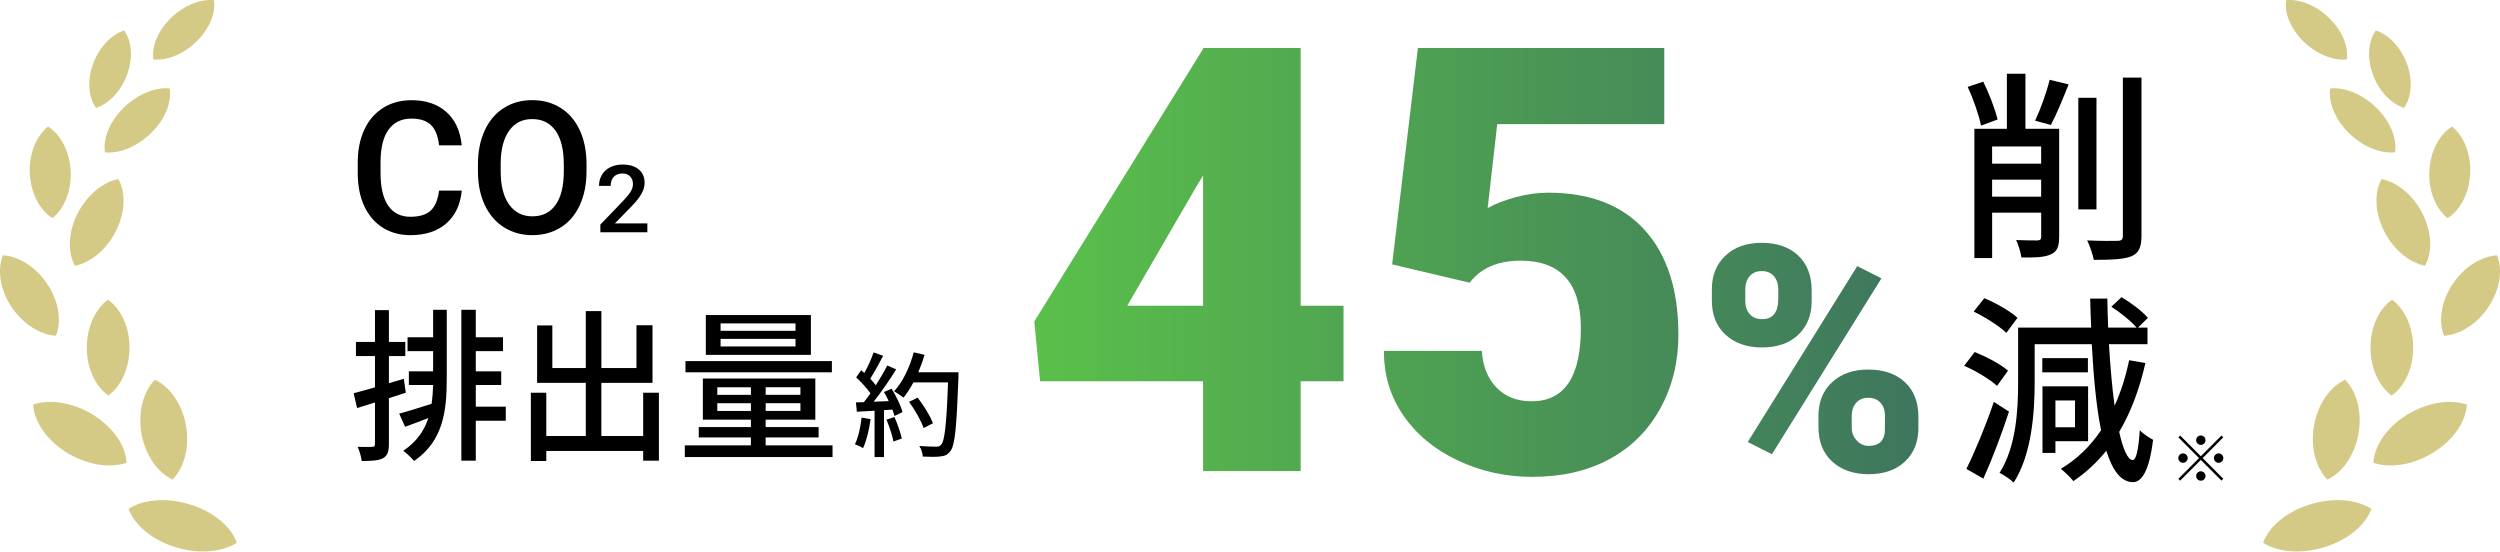
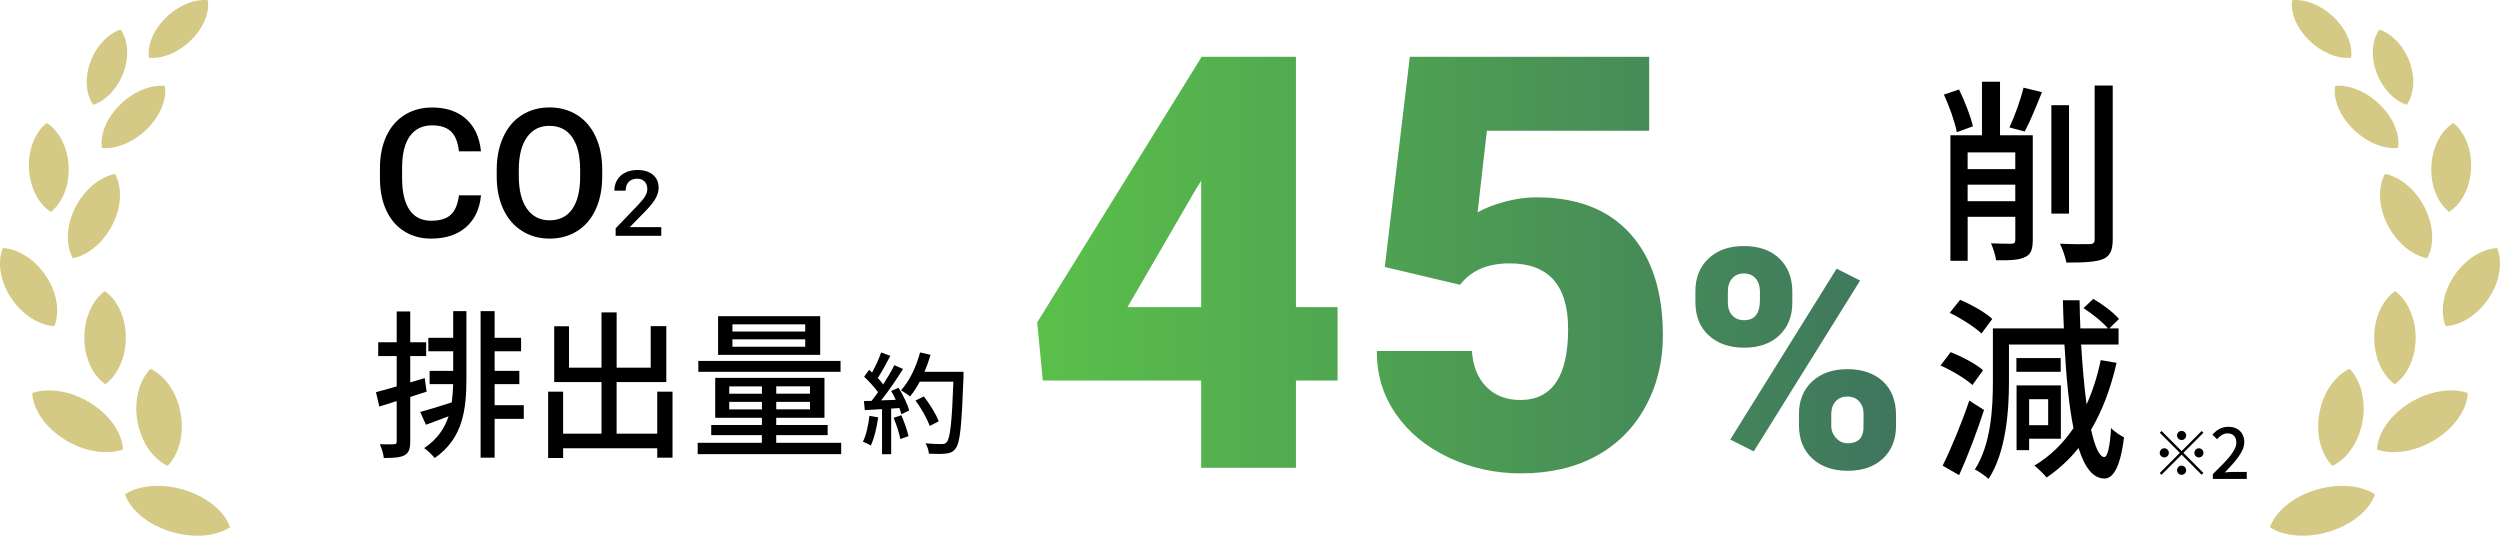
- <svg xmlns="http://www.w3.org/2000/svg" width="272" height="60" viewBox="0 0 272 60" fill="none">
-   <path d="M50.239 20.737C50.094 22.263 49.535 23.451 48.557 24.305C47.579 25.159 46.279 25.586 44.656 25.586C43.52 25.586 42.521 25.317 41.657 24.777C40.792 24.236 40.126 23.468 39.656 22.477C39.186 21.485 38.943 20.328 38.922 19.012V17.676C38.922 16.33 39.159 15.142 39.636 14.112C40.113 13.082 40.795 12.294 41.684 11.736C42.573 11.178 43.602 10.902 44.769 10.902C46.34 10.902 47.607 11.329 48.564 12.183C49.521 13.037 50.081 14.246 50.235 15.81H47.771C47.655 14.783 47.356 14.043 46.876 13.585C46.395 13.13 45.695 12.903 44.769 12.903C43.691 12.903 42.868 13.299 42.288 14.088C41.708 14.876 41.416 16.033 41.403 17.562V18.83C41.403 20.376 41.677 21.554 42.23 22.366C42.782 23.179 43.589 23.585 44.652 23.585C45.623 23.585 46.354 23.365 46.841 22.928C47.329 22.49 47.641 21.76 47.771 20.737H50.235H50.239Z" fill="black" />
-   <path d="M63.814 18.615C63.814 20.017 63.574 21.243 63.09 22.3C62.606 23.357 61.917 24.17 61.021 24.735C60.126 25.299 59.093 25.585 57.926 25.585C56.759 25.585 55.744 25.303 54.841 24.735C53.939 24.17 53.239 23.361 52.748 22.314C52.254 21.267 52.007 20.058 52 18.691V17.885C52 16.491 52.247 15.261 52.738 14.194C53.228 13.126 53.925 12.31 54.821 11.745C55.716 11.18 56.746 10.895 57.905 10.895C59.065 10.895 60.095 11.174 60.99 11.735C61.886 12.293 62.579 13.098 63.07 14.149C63.56 15.199 63.807 16.422 63.814 17.816V18.612V18.615ZM61.34 17.868C61.34 16.284 61.042 15.072 60.445 14.225C59.847 13.377 59.003 12.957 57.905 12.957C56.807 12.957 56.001 13.377 55.397 14.218C54.793 15.058 54.484 16.249 54.474 17.785V18.608C54.474 20.179 54.779 21.394 55.39 22.252C56.001 23.109 56.845 23.536 57.929 23.536C59.014 23.536 59.868 23.116 60.458 22.279C61.048 21.442 61.344 20.216 61.344 18.608V17.861L61.34 17.868Z" fill="black" />
-   <path d="M70.432 25.269H65.318V24.436L67.852 21.795C68.219 21.406 68.479 21.081 68.633 20.82C68.789 20.559 68.865 20.296 68.865 20.034C68.865 19.687 68.763 19.408 68.56 19.195C68.356 18.981 68.081 18.876 67.737 18.876C67.326 18.876 67.008 18.995 66.781 19.235C66.553 19.475 66.442 19.802 66.442 20.219H65.172C65.172 19.776 65.276 19.378 65.487 19.023C65.698 18.669 65.998 18.393 66.39 18.197C66.782 18 67.233 17.902 67.746 17.902C68.484 17.902 69.067 18.079 69.494 18.435C69.921 18.788 70.133 19.279 70.133 19.906C70.133 20.268 70.027 20.648 69.813 21.046C69.598 21.443 69.249 21.895 68.761 22.401L66.901 24.303H70.432V25.271V25.269Z" fill="black" />
-   <path d="M44.149 42.729C43.541 42.926 42.917 43.122 42.313 43.322V48.315C42.313 49.138 42.151 49.586 41.671 49.854C41.191 50.106 40.494 50.157 39.352 50.157C39.317 49.765 39.118 49.048 38.906 48.618C39.619 48.635 40.278 48.635 40.474 48.618C40.707 48.618 40.796 48.563 40.796 48.315V43.787C40.1 44 39.441 44.2 38.851 44.396L38.477 42.785C39.118 42.623 39.921 42.392 40.796 42.141V38.738H38.727V37.199H40.796V33.745H42.313V37.199H44.097V38.738H42.313V41.693L43.936 41.211L44.149 42.733V42.729ZM47.127 33.707H48.606V41.207C48.606 44.751 48.215 47.974 45.054 50.157C44.787 49.834 44.234 49.297 43.877 49.048C45.339 48.064 46.159 46.848 46.605 45.484C45.73 45.825 44.859 46.145 44.073 46.435L43.431 45.002C44.379 44.751 45.645 44.358 46.962 43.928C47.051 43.267 47.106 42.585 47.124 41.886H44.485V40.401H47.124V38.201H44.341V36.696H47.124V33.707H47.127ZM55.029 45.774H51.766V50.123H50.195V33.707H51.766V36.696H54.727V38.201H51.766V40.401H54.532V41.886H51.766V44.248H55.029V45.77V45.774Z" fill="black" />
-   <path d="M71.689 42.729V50.122H69.977V49.065H59.436V50.157H57.758V42.729H59.436V47.436H63.735V41.654H58.437V35.408H60.095V40.043H63.735V33.848H65.43V40.043H69.246V35.387H70.993V41.654H65.427V47.436H69.977V42.729H71.689Z" fill="black" />
-   <path d="M90.58 48.455V49.726H74.508V48.455H81.697V47.594H76.025V46.465H81.697V45.659H76.471V41.182H88.707V45.659H83.302V46.465H89.064V47.594H83.302V48.455H90.58ZM90.508 40.507H74.58V39.288H90.508V40.507ZM88.226 38.609H76.793V34.277H88.226V38.609ZM78.042 42.959H81.7V42.136H78.042V42.959ZM81.7 44.712V43.871H78.042V44.712H81.7ZM86.552 35.187H78.399V35.992H86.552V35.187ZM86.552 36.87H78.399V37.694H86.552V36.87ZM87.087 42.132H83.306V42.955H87.087V42.132ZM87.087 43.868H83.306V44.708H87.087V43.868Z" fill="black" />
-   <path d="M94.721 45.605C94.56 46.769 94.275 47.974 93.894 48.766C93.709 48.629 93.252 48.419 93.016 48.332C93.386 47.589 93.62 46.497 93.743 45.433L94.718 45.605H94.721ZM97.006 42.296C97.514 43.102 98.019 44.155 98.194 44.837L97.315 45.257C97.267 45.057 97.192 44.823 97.092 44.562L96.179 44.624V49.73H95.153V44.686C94.45 44.724 93.794 44.761 93.225 44.796L93.125 43.78L93.99 43.756C94.224 43.46 94.46 43.136 94.707 42.788C94.323 42.244 93.695 41.572 93.15 41.053L93.705 40.285C93.815 40.385 93.928 40.484 94.038 40.581C94.422 39.899 94.827 39.007 95.05 38.339L96.087 38.711C95.641 39.554 95.123 40.532 94.68 41.201C94.913 41.449 95.126 41.697 95.284 41.92C95.764 41.176 96.21 40.409 96.533 39.765L97.507 40.185C96.804 41.314 95.877 42.678 95.05 43.704L96.694 43.642C96.533 43.294 96.361 42.96 96.176 42.65L97.003 42.292L97.006 42.296ZM97.315 45.371C97.648 46.115 97.981 47.082 98.118 47.713L97.205 48.036C97.096 47.392 96.759 46.411 96.45 45.657L97.315 45.371ZM104.281 41.056C104.071 46.521 103.91 48.456 103.392 49.09C103.097 49.5 102.788 49.61 102.304 49.662C101.886 49.724 101.131 49.71 100.403 49.675C100.379 49.341 100.242 48.846 100.019 48.522C100.822 48.584 101.563 48.598 101.858 48.598C102.119 48.598 102.253 48.549 102.39 48.388C102.785 47.992 102.984 46.156 103.145 41.607H99.377C99.044 42.241 98.674 42.809 98.29 43.267C98.067 43.067 97.548 42.733 97.277 42.571C98.218 41.566 98.983 39.954 99.415 38.332L100.589 38.604C100.403 39.248 100.17 39.892 99.909 40.502H104.281V41.059V41.056ZM100.489 46.573C100.242 45.815 99.563 44.613 98.907 43.721L99.834 43.263C100.499 44.107 101.23 45.285 101.501 46.053L100.489 46.573Z" fill="black" />
-   <path d="M141.512 33.264H146.176V41.484H141.512V51.254H130.896V41.484H113.163L112.531 34.972L130.896 5.319V5.223H141.512V33.261V33.264ZM122.643 33.264H130.896V19.104L130.234 20.178L122.643 33.264ZM151.463 28.767L154.267 5.223H181.073V13.505H162.897L161.857 22.648C162.612 22.203 163.604 21.811 164.832 21.473C166.06 21.136 167.261 20.964 168.438 20.964C172.995 20.964 176.495 22.317 178.942 25.027C181.388 27.734 182.61 31.536 182.61 36.422C182.61 39.373 181.954 42.046 180.64 44.436C179.326 46.829 177.483 48.668 175.112 49.952C172.738 51.237 169.934 51.881 166.702 51.881C163.827 51.881 161.126 51.285 158.607 50.097C156.089 48.909 154.112 47.277 152.685 45.2C151.258 43.127 150.554 40.782 150.575 38.172H161.222C161.329 39.852 161.864 41.188 162.828 42.177C163.792 43.165 165.065 43.661 166.64 43.661C170.209 43.661 171.997 41.009 171.997 35.709C171.997 30.809 169.811 28.361 165.446 28.361C162.969 28.361 161.119 29.16 159.901 30.757L151.46 28.764L151.463 28.767ZM186.25 31.477C186.25 29.965 186.741 28.743 187.726 27.813C188.707 26.883 190.028 26.418 191.679 26.418C193.329 26.418 194.678 26.88 195.649 27.806C196.62 28.733 197.107 29.983 197.107 31.563V32.775C197.107 34.287 196.62 35.506 195.649 36.426C194.678 37.345 193.364 37.803 191.713 37.803C190.063 37.803 188.752 37.345 187.75 36.432C186.751 35.52 186.25 34.267 186.25 32.675V31.481V31.477ZM189.888 32.769C189.888 33.347 190.049 33.819 190.375 34.18C190.698 34.542 191.147 34.724 191.717 34.724C192.89 34.724 193.477 33.977 193.477 32.486V31.484C193.477 30.905 193.319 30.43 193.007 30.055C192.695 29.683 192.252 29.494 191.682 29.494C191.113 29.494 190.698 29.676 190.375 30.038C190.052 30.399 189.888 30.892 189.888 31.515V32.769ZM192.787 49.419L190.155 48.089L202.069 28.953L204.701 30.282L192.787 49.419ZM197.848 45.248C197.848 43.723 198.343 42.5 199.331 41.584C200.319 40.668 201.633 40.207 203.277 40.207C204.921 40.207 206.266 40.661 207.247 41.571C208.228 42.48 208.722 43.747 208.722 45.372V46.55C208.722 48.076 208.235 49.298 207.264 50.214C206.293 51.13 204.975 51.592 203.311 51.592C201.647 51.592 200.35 51.133 199.348 50.221C198.349 49.308 197.848 48.055 197.848 46.464V45.252V45.248ZM201.469 46.54C201.469 47.063 201.647 47.525 202.004 47.917C202.361 48.313 202.797 48.51 203.311 48.51C204.396 48.51 204.982 47.996 205.071 46.974L205.089 45.252C205.089 44.663 204.927 44.184 204.601 43.823C204.279 43.461 203.836 43.279 203.277 43.279C202.718 43.279 202.309 43.447 201.987 43.788C201.664 44.129 201.489 44.587 201.469 45.166V46.536V46.54Z" fill="url(#paint0_linear_2620_21808)" />
-   <path d="M215.534 13.664C215.314 12.541 214.7 10.778 214.086 9.456L215.778 8.884C216.416 10.186 217.075 11.88 217.335 13.006L215.534 13.667V13.664ZM224.033 25.785C224.033 26.777 223.834 27.373 223.155 27.659C222.496 27.989 221.508 28.034 219.926 28.01C219.861 27.48 219.597 26.622 219.357 26.116C220.365 26.161 221.378 26.161 221.662 26.161C221.971 26.14 222.081 26.05 222.081 25.741V23.141H216.745V28.075H214.813V14.015H218.348V8.02H220.369V14.015H224.037V25.782L224.033 25.785ZM216.742 15.933V17.806H222.078V15.933H216.742ZM222.078 21.398V19.546H216.742V21.398H222.078ZM221.419 13.133C221.988 11.942 222.671 10.048 223.001 8.681L225.066 9.187C224.452 10.73 223.728 12.493 223.134 13.595L221.422 13.133H221.419ZM228.096 22.786H226.12V10.644H228.096V22.786ZM232.993 8.44V25.672C232.993 26.949 232.663 27.545 231.915 27.876C231.126 28.206 229.808 28.272 227.808 28.272C227.698 27.7 227.369 26.729 227.084 26.157C228.556 26.223 229.939 26.223 230.399 26.202C230.793 26.202 230.968 26.071 230.968 25.672V8.44H232.989H232.993Z" fill="black" />
-   <path d="M217.282 41.982C216.534 41.3 214.976 40.349 213.703 39.798L214.846 38.3C216.098 38.807 217.68 39.623 218.469 40.329L217.282 41.982ZM218.579 44.781C217.79 47.206 216.757 49.937 215.789 52.075L213.943 51.018C214.822 49.255 216.05 46.324 216.929 43.724L218.576 44.781H218.579ZM218.294 36.21C217.546 35.504 216.009 34.512 214.736 33.896L215.899 32.443C217.152 32.973 218.733 33.855 219.502 34.581L218.294 36.214V36.21ZM233.423 39.495C232.764 42.381 231.821 44.871 230.568 46.989C230.987 48.883 231.491 50.029 232.04 50.054C232.414 50.054 232.679 48.907 232.809 46.792C233.118 47.188 233.952 47.695 234.257 47.85C233.797 51.576 232.874 52.478 232.04 52.457C230.767 52.437 229.844 51.2 229.165 49.041C228.132 50.319 226.948 51.421 225.586 52.347C225.322 51.996 224.598 51.31 224.224 51.004C226.001 49.947 227.429 48.535 228.595 46.816C228.091 44.327 227.782 41.107 227.586 37.45H221.372V41.593C221.372 44.833 221.063 49.461 219.087 52.502C218.778 52.192 217.968 51.641 217.55 51.445C219.372 48.604 219.571 44.568 219.571 41.593V35.642H227.521C227.477 34.629 227.432 33.569 227.411 32.491H229.278C229.299 33.548 229.323 34.605 229.367 35.642H232.462C231.869 34.936 230.705 34.01 229.717 33.373L230.815 32.336C231.848 32.932 233.077 33.858 233.691 34.585L232.613 35.642H233.646V37.45H229.453C229.607 39.94 229.803 42.233 230.067 44.151C230.747 42.653 231.275 41 231.649 39.192L233.427 39.502L233.423 39.495ZM227.164 40.508H222.203V38.965H227.164V40.508ZM223.63 48.001V49.279H222.223V42.03H227.185V48.001H223.627H223.63ZM223.63 43.573V46.483H225.761V43.573H223.63Z" fill="black" />
-   <path d="M239.45 49.641L241.694 47.389L241.893 47.586L239.649 49.838L241.893 52.09L241.694 52.29L239.45 50.037L237.199 52.297L237.003 52.097L239.254 49.838L237.01 47.586L237.206 47.389L239.45 49.641ZM238.023 49.838C238.023 50.117 237.793 50.351 237.511 50.351C237.23 50.351 237 50.12 237 49.838C237 49.555 237.23 49.325 237.511 49.325C237.793 49.325 238.023 49.555 238.023 49.838ZM239.45 48.405C239.172 48.405 238.939 48.174 238.939 47.892C238.939 47.61 239.169 47.379 239.45 47.379C239.731 47.379 239.961 47.61 239.961 47.892C239.961 48.174 239.731 48.405 239.45 48.405ZM239.45 51.274C239.728 51.274 239.961 51.504 239.961 51.787C239.961 52.069 239.731 52.3 239.45 52.3C239.169 52.3 238.939 52.069 238.939 51.787C238.939 51.504 239.169 51.274 239.45 51.274ZM240.877 49.841C240.877 49.562 241.107 49.328 241.389 49.328C241.67 49.328 241.9 49.559 241.9 49.841C241.9 50.123 241.67 50.354 241.389 50.354C241.107 50.354 240.877 50.123 240.877 49.841Z" fill="black" />
-   <path d="M20.719 54.895C18.156 54.088 15.594 54.332 13.992 55.361C14.6 57.08 16.482 58.716 19.046 59.519C21.607 60.324 24.17 60.082 25.771 59.052C25.164 57.334 23.281 55.696 20.719 54.895Z" fill="#D4CA86" />
-   <path d="M18.777 52.176C20.033 50.891 20.653 48.663 20.235 46.298C19.817 43.934 18.473 42.065 16.854 41.309C15.599 42.592 14.977 44.821 15.396 47.186C15.813 49.549 17.159 51.421 18.777 52.176Z" fill="#D4CA86" />
-   <path d="M10.153 45.146C7.941 43.766 5.43 43.399 3.609 44.016C3.696 45.821 5.02 47.844 7.232 49.224C9.444 50.604 11.954 50.97 13.776 50.353C13.689 48.546 12.365 46.527 10.153 45.146Z" fill="#D4CA86" />
-   <path d="M11.741 32.609C10.366 33.612 9.433 35.599 9.445 37.867C9.457 40.136 10.412 42.084 11.797 43.032C13.171 42.027 14.104 40.042 14.092 37.773C14.079 35.506 13.125 33.558 11.741 32.609Z" fill="#D4CA86" />
-   <path d="M8.162 28.921C9.853 28.581 11.598 27.172 12.624 25.116C13.652 23.06 13.684 20.905 12.876 19.477C11.183 19.818 9.438 21.226 8.412 23.285C7.385 25.338 7.351 27.494 8.162 28.921Z" fill="#D4CA86" />
-   <path d="M5.702 23.734C6.977 22.725 7.79 20.793 7.687 18.624C7.585 16.455 6.594 14.628 5.229 13.77C3.954 14.778 3.139 16.708 3.243 18.878C3.344 21.046 4.337 22.875 5.702 23.734Z" fill="#D4CA86" />
-   <path d="M18.466 9.621C16.907 9.467 14.963 10.229 13.428 11.744C11.895 13.259 11.181 15.122 11.421 16.578C12.981 16.732 14.924 15.97 16.458 14.455C17.991 12.941 18.706 11.079 18.466 9.621Z" fill="#D4CA86" />
-   <path d="M13.839 8.09C14.503 6.254 14.323 4.436 13.505 3.312C12.113 3.769 10.782 5.13 10.117 6.966C9.452 8.8 9.632 10.619 10.452 11.743C11.842 11.284 13.174 9.925 13.839 8.09Z" fill="#D4CA86" />
-   <path d="M21.384 4.513C22.819 3.108 23.494 1.378 23.275 0.019C21.825 -0.128 20.014 0.572 18.577 1.978C17.144 3.381 16.472 5.113 16.688 6.469C18.139 6.618 19.951 5.918 21.384 4.513Z" fill="#D4CA86" />
-   <path d="M5.178 30.948C3.924 29.042 2.038 27.882 0.325 27.777C-0.308 29.314 -0.022 31.455 1.231 33.359C2.484 35.265 4.371 36.426 6.084 36.529C6.715 34.992 6.431 32.851 5.178 30.948Z" fill="#D4CA86" />
-   <path d="M251.281 54.895C253.844 54.088 256.406 54.332 258.008 55.361C257.4 57.08 255.518 58.716 252.955 59.519C250.393 60.324 247.83 60.082 246.229 59.052C246.836 57.334 248.719 55.696 251.281 54.895Z" fill="#D4CA86" />
-   <path d="M253.223 52.176C251.967 50.891 251.347 48.663 251.765 46.298C252.183 43.934 253.527 42.065 255.146 41.309C256.401 42.592 257.023 44.821 256.604 47.186C256.187 49.549 254.841 51.421 253.223 52.176Z" fill="#D4CA86" />
-   <path d="M261.847 45.146C264.059 43.766 266.57 43.399 268.391 44.016C268.305 45.821 266.98 47.844 264.767 49.224C262.556 50.604 260.046 50.97 258.224 50.353C258.311 48.546 259.635 46.527 261.847 45.146Z" fill="#D4CA86" />
-   <path d="M260.259 32.609C261.634 33.612 262.567 35.599 262.555 37.867C262.543 40.136 261.589 42.084 260.203 43.032C258.829 42.027 257.896 40.042 257.908 37.773C257.921 35.506 258.875 33.558 260.259 32.609Z" fill="#D4CA86" />
-   <path d="M263.838 28.921C262.147 28.581 260.402 27.172 259.376 25.116C258.348 23.06 258.316 20.905 259.124 19.477C260.817 19.818 262.562 21.226 263.588 23.285C264.615 25.338 264.649 27.494 263.838 28.921Z" fill="#D4CA86" />
-   <path d="M266.298 23.734C265.023 22.725 264.21 20.793 264.313 18.624C264.415 16.455 265.406 14.628 266.771 13.77C268.046 14.778 268.861 16.708 268.757 18.878C268.656 21.046 267.663 22.875 266.298 23.734Z" fill="#D4CA86" />
-   <path d="M253.534 9.621C255.093 9.467 257.037 10.229 258.572 11.744C260.105 13.259 260.819 15.122 260.579 16.578C259.019 16.732 257.076 15.97 255.542 14.455C254.009 12.941 253.294 11.079 253.534 9.621Z" fill="#D4CA86" />
-   <path d="M258.161 8.09C257.497 6.254 257.677 4.436 258.495 3.312C259.887 3.769 261.218 5.13 261.884 6.966C262.548 8.8 262.368 10.619 261.548 11.743C260.158 11.284 258.826 9.925 258.161 8.09Z" fill="#D4CA86" />
-   <path d="M250.623 4.513C249.189 3.108 248.514 1.378 248.733 0.019C250.183 -0.128 251.994 0.572 253.43 1.978C254.864 3.381 255.536 5.113 255.32 6.469C253.869 6.618 252.057 5.918 250.623 4.513Z" fill="#D4CA86" />
-   <path d="M266.822 30.948C268.076 29.042 269.962 27.882 271.675 27.777C272.308 29.314 272.022 31.455 270.769 33.359C269.516 35.265 267.629 36.426 265.916 36.529C265.285 34.992 265.569 32.851 266.822 30.948Z" fill="#D4CA86" />
-   <defs>
-     <linearGradient id="paint0_linear_2620_21808" x1="112.535" y1="28.553" x2="208.722" y2="28.553" gradientUnits="userSpaceOnUse">
-       <stop stop-color="#5AC04A" />
-       <stop offset="1" stop-color="#3E765E" />
-     </linearGradient>
-   </defs>
+ <svg xmlns="http://www.w3.org/2000/svg" clip-rule="evenodd" fill-rule="evenodd" height="60" stroke-linejoin="round" stroke-miterlimit="2" viewBox="0 0 280 60" width="280">
+   <linearGradient id="a" gradientUnits="userSpaceOnUse" x1="116.168" x2="212.355" y1="29.691" y2="29.691">
+     <stop offset="0" stop-color="#5ac04a" />
+     <stop offset="1" stop-color="#3e765e" />
+   </linearGradient>
+   <path d="m53.872 21.875c-.144 1.526-.704 2.714-1.682 3.568s-2.278 1.281-3.901 1.281c-1.136 0-2.134-.269-2.999-.809-.865-.541-1.531-1.309-2.001-2.301s-.713-2.149-.734-3.464v-1.336c0-1.347.237-2.535.714-3.565.477-1.029 1.16-1.818 2.048-2.376.889-.558 1.918-.833 3.085-.833 1.572 0 2.838.427 3.795 1.281s1.517 2.063 1.671 3.626h-2.464c-.116-1.026-.415-1.766-.895-2.224-.48-.455-1.18-.682-2.107-.682-1.077 0-1.901.396-2.481 1.184-.58.789-.871 1.946-.885 3.475v1.267c0 1.547.274 2.724.827 3.537.552.813 1.359 1.219 2.422 1.219.971 0 1.702-.22 2.19-.658.487-.437.799-1.167.929-2.19zm13.575-2.122c0 1.401-.24 2.627-.724 3.685-.484 1.057-1.173 1.869-2.069 2.434-.895.565-1.928.851-3.095.851s-2.182-.283-3.085-.851c-.902-.565-1.602-1.374-2.093-2.421-.494-1.047-.741-2.255-.748-3.622v-.806c0-1.395.247-2.624.738-3.692.491-1.067 1.187-1.883 2.083-2.448.895-.565 1.925-.851 3.085-.851 1.159 0 2.189.279 3.084.84.896.558 1.589 1.364 2.08 2.414.49 1.051.737 2.273.744 3.668zm-2.474-.747c0-1.584-.298-2.797-.895-3.644s-1.441-1.267-2.539-1.267c-1.099 0-1.905.42-2.509 1.26-.604.841-.913 2.032-.923 3.568v.823c0 1.57.306 2.786.916 3.643.611.858 1.455 1.285 2.54 1.285 1.084 0 1.938-.42 2.528-1.257.591-.837.886-2.063.886-3.671v-.747zm9.092 7.401h-5.113v-.834l2.533-2.64c.367-.389.627-.715.781-.976.156-.261.233-.523.233-.786 0-.347-.103-.625-.306-.839-.204-.213-.478-.318-.823-.318-.41 0-.729.119-.956.359-.228.239-.339.567-.339.984h-1.27c0-.443.105-.841.315-1.196.211-.354.511-.631.903-.827.393-.196.843-.294 1.356-.294.739 0 1.321.177 1.748.532.427.354.64.844.64 1.471 0 .363-.107.743-.321 1.14-.214.398-.564.85-1.052 1.356l-1.859 1.901h3.53zm-26.283 17.46c-.608.196-1.232.393-1.836.592v4.994c0 .823-.161 1.27-.642 1.539-.48.251-1.177.303-2.319.303-.035-.393-.234-1.109-.446-1.539.713.017 1.372.017 1.568 0 .233 0 .322-.055.322-.303v-4.529c-.696.214-1.355.414-1.945.61l-.374-1.612c.641-.162 1.444-.392 2.319-.644v-3.402h-2.069v-1.539h2.069v-3.454h1.517v3.454h1.784v1.539h-1.784v2.955l1.623-.483zm2.975-9.022h1.482v7.5c0 3.543-.391 6.767-3.551 8.95-.268-.324-.82-.861-1.177-1.109 1.461-.985 2.282-2.2 2.728-3.564-.875.341-1.747.661-2.533.95l-.641-1.432c.947-.252 2.213-.644 3.53-1.075.09-.661.145-1.343.162-2.042h-2.639v-1.484h2.639v-2.2h-2.783v-1.505h2.783zm7.906 12.066h-3.264v4.35h-1.571v-16.416h1.571v2.989h2.962v1.505h-2.962v2.2h2.766v1.484h-2.766v2.363h3.264zm16.659-3.044v7.393h-1.712v-1.057h-10.541v1.091h-1.678v-7.427h1.678v4.707h4.299v-5.782h-5.298v-6.247h1.658v4.635h3.64v-6.195h1.695v6.195h3.816v-4.655h1.747v6.267h-5.566v5.782h4.55v-4.707zm18.891 5.726v1.27h-16.072v-1.27h7.189v-.861h-5.672v-1.13h5.672v-.806h-5.226v-4.476h12.236v4.476h-5.404v.806h5.761v1.13h-5.761v.861zm-12.538-5.497h3.658v-.823h-3.658zm3.658 1.753v-.84h-3.658v.84zm5.387-2.579h-3.781v.823h3.781zm0 1.736h-3.781v.84h3.781zm3.421-3.361h-15.928v-1.219h15.928zm-2.281-1.898h-11.434v-4.332h11.434zm-1.675-3.423h-8.153v.806h8.153zm0 1.684h-8.153v.823h8.153zm17.729 4.189c-.21 5.463-.371 7.397-.889 8.031-.295.409-.604.52-1.088.571-.418.062-1.173.049-1.901.014-.024-.334-.161-.83-.384-1.154.803.062 1.544.076 1.839.076.261 0 .395-.048.532-.21.395-.396.594-2.231.755-6.78h-3.767c-.333.633-.704 1.201-1.088 1.659-.223-.199-.741-.533-1.012-.695.94-1.006 1.705-2.617 2.137-4.239l1.174.272c-.186.644-.419 1.288-.68 1.897h4.372v.555zm-9.56 4.546c-.161 1.164-.446 2.369-.827 3.161-.185-.138-.641-.348-.878-.434.37-.744.604-1.835.727-2.899l.975.172zm2.285-3.31c.508.806 1.013 1.86 1.188 2.542l-.879.42c-.048-.2-.123-.434-.223-.696l-.913.062v5.107h-1.025v-5.045c-.704.038-1.359.076-1.929.11l-.099-1.015.864-.025c.234-.296.47-.619.717-.967-.384-.544-1.012-1.216-1.557-1.736l.555-.768c.11.1.224.2.333.296.385-.681.79-1.573 1.013-2.241l1.036.371c-.446.844-.964 1.822-1.407 2.49.233.248.446.496.604.72.48-.744.926-1.512 1.249-2.156l.974.42c-.703 1.13-1.629 2.494-2.456 3.52l1.643-.062c-.161-.348-.333-.682-.518-.992l.827-.358zm.309 3.076c.333.743.666 1.711.803 2.341l-.913.324c-.109-.644-.446-1.625-.754-2.38zm3.174 1.201c-.247-.757-.926-1.959-1.582-2.851l.927-.458c.665.844 1.396 2.021 1.667 2.789z" />
+   <path d="m145.145 34.402h4.664v8.22h-4.664v9.77h-10.616v-9.77h-17.733l-.632-6.512 18.365-29.653v-.097h10.616zm-18.869 0h8.253v-14.16l-.662 1.074zm28.82-4.497 2.804-23.545h26.806v8.282h-18.176l-1.04 9.143c.755-.444 1.747-.837 2.975-1.174 1.228-.338 2.429-.51 3.606-.51 4.557 0 8.057 1.354 10.504 4.064 2.446 2.707 3.668 6.508 3.668 11.395 0 2.951-.656 5.623-1.97 8.013-1.314 2.394-3.157 4.233-5.528 5.517-2.374 1.284-5.178 1.928-8.41 1.928-2.875 0-5.576-.595-8.095-1.783-2.518-1.188-4.495-2.821-5.922-4.897-1.427-2.073-2.131-4.418-2.11-7.029h10.647c.107 1.681.642 3.017 1.606 4.005.964.989 2.237 1.484 3.812 1.484 3.569 0 5.357-2.651 5.357-7.951 0-4.9-2.186-7.349-6.551-7.349-2.477 0-4.327.799-5.545 2.397l-8.441-1.994zm34.787 2.71c0-1.512.491-2.734 1.476-3.664.981-.93 2.302-1.395 3.953-1.395 1.65 0 2.999.461 3.97 1.388.971.926 1.458 2.176 1.458 3.757v1.212c0 1.512-.487 2.731-1.458 3.65-.971.92-2.285 1.378-3.936 1.378-1.65 0-2.961-.458-3.963-1.371-.999-.912-1.5-2.166-1.5-3.757zm3.638 1.291c0 .579.161 1.05.487 1.412.323.362.772.544 1.342.544 1.173 0 1.76-.747 1.76-2.238v-1.002c0-.579-.158-1.054-.47-1.429-.312-.372-.755-.562-1.325-.562-.569 0-.984.183-1.307.544-.323.362-.487.854-.487 1.478zm2.899 16.65-2.632-1.329 11.914-19.136 2.632 1.329zm5.061-4.17c0-1.526.495-2.748 1.483-3.664s2.302-1.378 3.946-1.378 2.989.455 3.97 1.364 1.475 2.177 1.475 3.802v1.178c0 1.525-.487 2.748-1.458 3.664s-2.289 1.377-3.953 1.377-2.961-.458-3.963-1.37c-.999-.913-1.5-2.166-1.5-3.757zm3.621 1.291c0 .524.178.985.535 1.378.357.396.793.592 1.307.592 1.085 0 1.671-.513 1.76-1.536l.018-1.722c0-.588-.162-1.067-.488-1.429-.322-.361-.765-.544-1.324-.544s-.968.169-1.29.51c-.323.341-.498.799-.518 1.377z" fill="url(#a)" fill-rule="nonzero" />
+   <path d="m237.055 40.639c0-.002.001-.004.001-.006l.004.007zm0 0c-.659 2.883-1.602 5.371-2.854 7.487.419 1.894.923 3.041 1.472 3.065.374 0 .639-1.147.769-3.261.309.396 1.143.902 1.448 1.057-.46 3.726-1.383 4.629-2.217 4.608-1.273-.021-2.196-1.257-2.875-3.416-1.033 1.277-2.217 2.379-3.579 3.306-.264-.352-.988-1.037-1.362-1.343 1.777-1.058 3.205-2.469 4.371-4.188-.504-2.49-.813-5.709-1.009-9.367h-6.214v4.143c0 3.241-.309 7.869-2.285 10.91-.309-.31-1.119-.861-1.537-1.058 1.822-2.841 2.021-6.877 2.021-9.852v-5.951h7.95c-.044-1.012-.089-2.073-.11-3.15h1.867c.021 1.057.045 2.114.089 3.15h3.095c-.593-.705-1.757-1.632-2.745-2.269l1.098-1.036c1.033.595 2.262 1.522 2.876 2.248l-1.078 1.057h1.033v1.808h-4.193c.154 2.49.35 4.784.614 6.702.68-1.498 1.208-3.151 1.582-4.959zm-17.888-25.838c-.22-1.122-.834-2.885-1.448-4.208l1.692-.571c.638 1.301 1.297 2.996 1.557 4.122l-1.801.661zm8.499 12.122c0 .992-.199 1.588-.878 1.873-.659.331-1.647.376-3.229.352-.065-.531-.329-1.388-.569-1.894 1.008.044 2.021.044 2.305.044.309-.02.419-.11.419-.42v-2.6h-5.336v4.935h-1.932v-14.06h3.535v-5.996h2.021v5.996h3.668v11.767zm-1.955-4.387v-1.853h-5.336v1.853zm-5.336-5.465v1.873h5.336v-1.873zm4.677-2.8c.569-1.191 1.252-3.086 1.582-4.453l2.065.507c-.614 1.542-1.338 3.305-1.932 4.407l-1.712-.461zm6.677 9.653h-1.976v-12.143h1.976zm4.897-14.347v17.232c0 1.278-.33 1.874-1.078 2.204-.789.331-2.107.396-4.107.396-.11-.571-.439-1.542-.724-2.114 1.472.065 2.855.065 3.315.045.394 0 .569-.131.569-.531v-17.232zm-9.363 39.562v1.277h-1.407v-7.249h4.962v5.972zm0-4.429v2.91h2.131v-2.91zm-6.348-1.591c-.748-.682-2.306-1.632-3.579-2.183l1.143-1.498c1.252.506 2.834 1.322 3.623 2.028zm1.297 2.8c-.789 2.424-1.822 5.155-2.79 7.294l-1.846-1.058c.879-1.763 2.107-4.693 2.986-7.293l1.647 1.057zm-.285-8.571c-.748-.706-2.285-1.698-3.558-2.314l1.163-1.454c1.253.531 2.834 1.412 3.603 2.139l-1.208 1.632zm8.87 4.297h-4.961v-1.542h4.961z" />
+   <path d="m244.34 50.522 2.244-2.253.199.197-2.244 2.252 2.244 2.252-.199.2-2.244-2.252-2.251 2.259-.196-.2 2.251-2.259-2.244-2.252.196-.197zm-1.427.196c0 .279-.23.513-.512.513-.281 0-.511-.231-.511-.513s.23-.513.511-.513c.282 0 .512.231.512.513zm1.427-1.433c-.278 0-.511-.23-.511-.513 0-.282.23-.513.511-.513s.511.231.511.513c0 .283-.23.513-.511.513zm0 2.869c.278 0 .511.231.511.513s-.23.513-.511.513-.511-.231-.511-.513.23-.513.511-.513zm1.427-1.433c0-.279.23-.513.512-.513.281 0 .511.231.511.513 0 .283-.23.513-.511.513-.282 0-.512-.23-.512-.513z" fill-rule="nonzero" />
+   <path d="m247.838 53.64h3.8v-.784h-1.496c-.288 0-.664.024-.96.056 1.224-1.28 2.176-2.336 2.176-3.384 0-1.04-.696-1.728-1.776-1.728-.768 0-1.288.336-1.792.88l.52.512c.312-.36.696-.656 1.16-.656.664 0 1 .416 1 1.04 0 .896-.992 1.92-2.632 3.528z" fill-rule="nonzero" />
+   <g fill="#d4ca86">
+     <path d="m20.719 54.895c2.562.801 4.445 2.439 5.052 4.157-1.601 1.03-4.164 1.272-6.726.467-2.563-.803-4.445-2.439-5.053-4.158 1.602-1.029 4.164-1.273 6.727-.466zm-1.942-2.719c-1.618-.755-2.964-2.627-3.381-4.99-.419-2.365.203-4.594 1.458-5.877 1.619.756 2.963 2.625 3.381 4.989.418 2.365-.202 4.593-1.458 5.878zm-8.624-7.03c2.212 1.381 3.536 3.4 3.623 5.207-1.822.617-4.332.251-6.544-1.129s-3.537-3.403-3.623-5.208c1.821-.617 4.332-.25 6.544 1.13zm1.587-12.537c1.385.949 2.339 2.897 2.352 5.164.012 2.269-.921 4.254-2.295 5.259-1.386-.948-2.34-2.896-2.352-5.164-.012-2.269.921-4.256 2.295-5.259zm-3.578-3.688c-.811-1.427-.777-3.583.25-5.636 1.026-2.059 2.771-3.467 4.464-3.808.808 1.428.776 3.583-.252 5.639-1.026 2.056-2.771 3.465-4.462 3.805zm-2.46-5.187c-1.365-.859-2.358-2.688-2.459-4.856-.104-2.17.711-4.1 1.986-5.108 1.365.858 2.356 2.685 2.458 4.854.103 2.169-.71 4.101-1.985 5.11zm12.764-14.113c.24 1.458-.475 3.32-2.008 4.834-1.534 1.515-3.477 2.277-5.038 2.123-.239-1.456.475-3.319 2.008-4.834 1.535-1.515 3.478-2.277 5.038-2.123zm-4.627-1.531c-.666 1.835-1.997 3.194-3.387 3.653-.82-1.124-1-2.943-.336-4.777.666-1.836 1.997-3.197 3.388-3.653.819 1.123.999 2.941.335 4.777zm7.545-3.577c-1.433 1.405-3.245 2.105-4.696 1.956-.216-1.356.456-3.088 1.889-4.491 1.437-1.406 3.248-2.106 4.698-1.959.218 1.359-.456 3.089-1.891 4.494zm-16.206 26.435c1.253 1.903 1.537 4.044.906 5.581-1.713-.103-3.6-1.264-4.853-3.17-1.253-1.904-1.539-4.045-.906-5.582 1.713.105 3.599 1.265 4.853 3.171z" />
+     <path d="m259.281 54.895c2.563-.807 5.125-.563 6.727.466-.608 1.719-2.49 3.355-5.053 4.158-2.562.805-5.125.563-6.726-.467.607-1.718 2.49-3.356 5.052-4.157zm1.942-2.719c-1.256-1.285-1.876-3.513-1.458-5.878.418-2.364 1.762-4.233 3.381-4.989 1.255 1.283 1.877 3.512 1.458 5.877-.417 2.363-1.763 4.235-3.381 4.99zm8.624-7.03c2.212-1.38 4.723-1.747 6.544-1.13-.086 1.805-1.411 3.828-3.624 5.208-2.211 1.38-4.721 1.746-6.543 1.129.087-1.807 1.411-3.826 3.623-5.207zm-1.588-12.537c1.375 1.003 2.308 2.99 2.296 5.259-.012 2.268-.966 4.216-2.352 5.164-1.374-1.005-2.307-2.99-2.295-5.259.013-2.267.967-4.215 2.351-5.164zm3.579-3.688c-1.691-.34-3.436-1.749-4.462-3.805-1.028-2.056-1.06-4.211-.252-5.639 1.693.341 3.438 1.749 4.464 3.808 1.027 2.053 1.061 4.209.25 5.636zm2.46-5.187c-1.275-1.009-2.088-2.941-1.985-5.11.102-2.169 1.093-3.996 2.458-4.854 1.275 1.008 2.09 2.938 1.986 5.108-.101 2.168-1.094 3.997-2.459 4.856zm-12.764-14.113c1.559-.154 3.503.608 5.038 2.123 1.533 1.515 2.247 3.378 2.007 4.834-1.56.154-3.503-.608-5.037-2.123-1.533-1.514-2.248-3.376-2.008-4.834zm4.627-1.531c-.664-1.836-.484-3.654.334-4.777 1.392.456 2.723 1.817 3.389 3.653.664 1.834.484 3.653-.336 4.777-1.39-.459-2.722-1.818-3.387-3.653zm-7.538-3.577c-1.434-1.405-2.109-3.135-1.89-4.494 1.45-.147 3.261.553 4.697 1.959 1.434 1.403 2.106 3.135 1.89 4.491-1.451.149-3.263-.551-4.697-1.956zm16.199 26.435c1.254-1.906 3.14-3.066 4.853-3.171.633 1.537.347 3.678-.906 5.582-1.253 1.906-3.14 3.067-4.853 3.17-.631-1.537-.347-3.678.906-5.581z" />
+   </g>
</svg>
